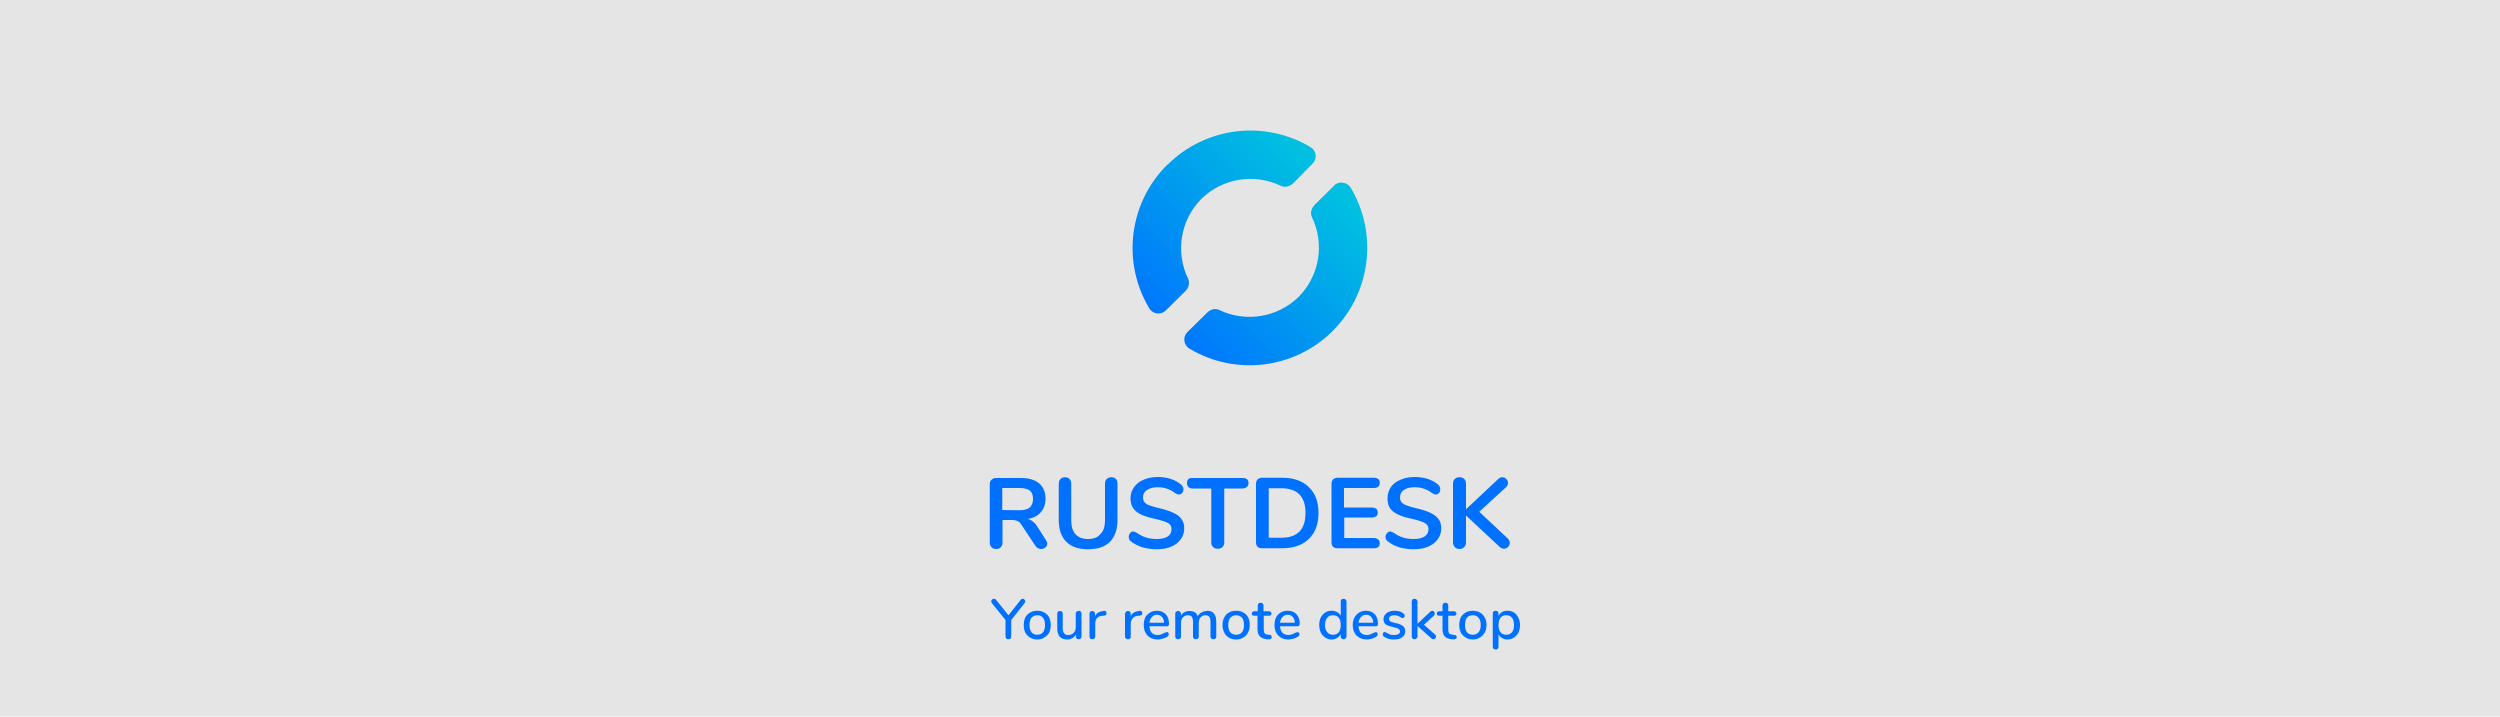
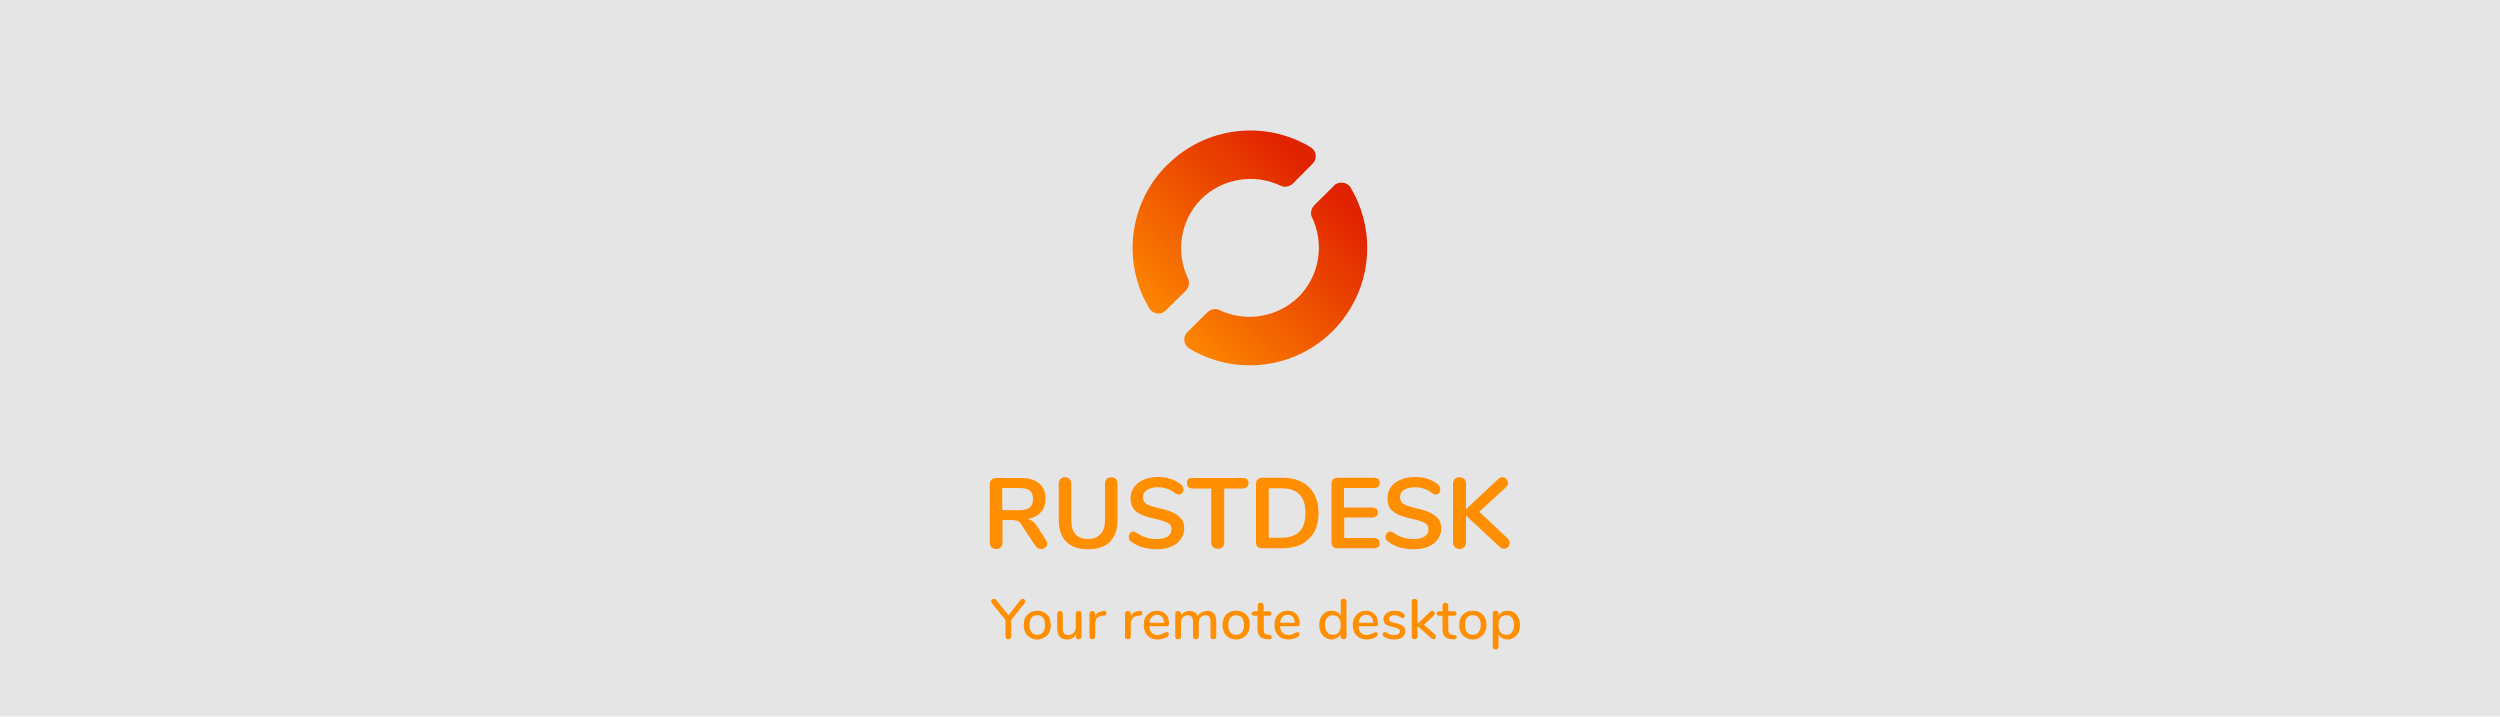
- <svg xmlns="http://www.w3.org/2000/svg" xmlns:xlink="http://www.w3.org/1999/xlink" xml:space="preserve" width="1000" height="286.6" style="clip-rule:evenodd;fill-rule:evenodd;stroke-linejoin:round;stroke-miterlimit:1.414">
-   <path d="M0 0h1000v286.6H0z" style="opacity:1;fill:#e5e5e5;fill-opacity:1;fill-rule:evenodd;stroke:none;stroke-width:.143px;stroke-linecap:butt;stroke-linejoin:miter;stroke-miterlimit:4;stroke-dasharray:none;stroke-dashoffset:0;stroke-opacity:1;marker:none" />
-   <defs>
-     <linearGradient xlink:href="#a" id="c" x1=".1" x2=".8" y1=".9" y2=".2" gradientTransform="matrix(94.00173 0 0 93.99768 453 52.2)" gradientUnits="userSpaceOnUse" />
-     <linearGradient id="a" x1=".1" x2=".8" y1=".9" y2=".2" gradientTransform="matrix(26.301 0 0 26.331 90.7 911.8)" gradientUnits="userSpaceOnUse">
-       <stop offset="0" stop-color="#004ba6" style="stop-color:#0071ff;stop-opacity:1" />
-       <stop offset="1" stop-color="#00bfe1" style="stop-color:#00bfe1;stop-opacity:1" />
-     </linearGradient>
-     <path id="b" d="M412.8 154.2h247V204h-247z" />
-   </defs>
-   <g style="clip-rule:evenodd;fill-rule:evenodd;stroke-linejoin:round;stroke-miterlimit:1.414">
-     <g style="font-size:40px;line-height:1.25;white-space:pre;shape-inside:url(#b);fill:#0071ff" transform="translate(-20 28.7)">
-       <path d="M438.4 187.4q.5.7.5 1.4 0 .9-.8 1.5-.7.6-1.7.6-.6 0-1.2-.3t-1-.9l-5.3-8q-.8-1.4-1.7-1.9-1-.5-2.4-.5H421v9q0 1.2-.7 1.9-.6.7-1.8.7-1.2 0-1.9-.7t-.7-2V165q0-1.2.7-1.8.7-.7 1.8-.7h10q4.8 0 7.3 2.2 2.5 2.1 2.5 6.1 0 3.3-1.9 5.4-1.8 2.1-5.2 2.7 1.2.3 2 1 1 .7 1.8 2zm-10.8-12q3 0 4.3-1.1 1.3-1.2 1.3-3.4 0-2.4-1.3-3.4-1.4-1-4.3-1h-6.7v8.8zm27.7 15.6q-5.8 0-8.8-3-3-3-3-8.8v-14.4q0-1.2.7-1.9.6-.7 1.8-.7 1.2 0 1.8.7.7.7.7 1.9v14.7q0 3.6 1.7 5.5 1.8 1.9 5 1.9 3.4 0 5-2 1.8-1.8 1.8-5.4v-14.7q0-1.2.7-1.9t1.8-.7q1.2 0 1.9.7.6.7.6 1.9v14.4q0 5.7-3 8.8-3 3-8.7 3zm27.4 0q-3 0-5.8-.8-2.7-.9-4.5-2.3-.9-.6-.9-1.9 0-.8.5-1.4.5-.7 1.2-.7t1.6.6q1.8 1.2 3.6 1.8 2 .6 4.2.6 3 0 4.5-1t1.5-3q0-1.6-1.4-2.4-1.5-.8-4.9-1.6-3.5-.7-5.7-1.7t-3.3-2.6q-1.1-1.5-1.1-4 0-2.4 1.4-4.4 1.4-2 3.8-3 2.6-1.1 5.7-1.1 5.7 0 9.3 3 .5.4.7.9.3.4.3 1 0 .9-.6 1.5-.4.6-1.1.6l-.8-.1-.9-.5q-1.6-1.2-3.2-1.7-1.5-.6-3.7-.6-2.7 0-4.3 1.1-1.6 1-1.6 3 0 1.7 1.4 2.6 1.4.8 4.8 1.6 3.5.8 5.7 1.8 2.3 1 3.4 2.5 1.2 1.5 1.2 3.8 0 2.5-1.4 4.4-1.3 1.9-3.9 3-2.4 1-5.7 1zm24.4-.2q-1.2 0-1.9-.7t-.7-1.8v-21.6h-7.3q-2.4 0-2.4-2.2t2.4-2H517q2.4 0 2.4 2t-2.4 2.2h-7.3v21.6q0 1.1-.7 1.8t-1.9.7zm17.8-.2q-1.2 0-1.9-.6-.6-.7-.6-1.8v-23.3q0-1.2.6-1.8.7-.7 1.9-.7h8q6.8 0 10.6 3.7 3.9 3.7 3.9 10.4t-3.9 10.4q-3.8 3.7-10.7 3.7zm7.6-4.2q9.7 0 9.7-9.9t-9.7-9.9h-5v19.8zm22.5 4.2q-1.1 0-1.8-.6-.6-.7-.6-1.8v-23.3q0-1.2.6-1.8.7-.7 1.8-.7h14.5q1.1 0 1.8.5.6.6.6 1.5 0 1-.6 1.6-.7.5-1.8.5h-11.9v7.8h11q1.2 0 1.9.5.6.5.6 1.5t-.6 1.5-1.8.5h-11v8.2h11.8q1.1 0 1.8.6.6.5.6 1.5t-.6 1.5-1.8.5zm30.5.4q-3.1 0-5.9-.8-2.7-.9-4.4-2.3-1-.6-1-1.9 0-.8.6-1.4.5-.7 1.2-.7t1.6.6q1.7 1.2 3.6 1.8 1.9.6 4.2.6 2.9 0 4.4-1 1.6-1 1.6-3 0-1.6-1.5-2.4-1.4-.8-4.8-1.6-3.5-.7-5.7-1.7t-3.4-2.6q-1-1.5-1-4 0-2.4 1.3-4.4 1.4-2 3.9-3 2.5-1.1 5.6-1.1 5.8 0 9.4 3 .5.4.7.9.2.4.2 1 0 .9-.5 1.5t-1.2.6l-.7-.1-.9-.5q-1.6-1.2-3.2-1.7-1.5-.6-3.8-.6-2.7 0-4.3 1.1-1.5 1-1.5 3 0 1.7 1.4 2.6 1.4.8 4.7 1.6 3.6.8 5.8 1.8 2.2 1 3.4 2.5 1.2 1.5 1.2 3.8 0 2.5-1.4 4.4-1.4 1.9-3.9 3-2.5 1-5.7 1zm37.6-4.3q.8.8.8 1.8 0 .9-.7 1.6-.7.7-1.6.7-1 0-1.9-.9l-13.3-12.4v10.8q0 1.1-.7 1.8-.7.8-1.9.8t-1.9-.8q-.7-.7-.7-1.8v-23.5q0-1.2.7-1.9t1.9-.7q1.2 0 1.9.7t.7 1.9V175l12.9-12.1q.7-.7 1.6-.7 1 0 1.6.7.7.7.7 1.6t-.8 1.7l-10.7 9.8z" aria-label="RUSTDESK" style="font-weight:700;font-family:Nunito;-inkscape-font-specification:&quot;Nunito Bold&quot;" />
+ <svg xmlns="http://www.w3.org/2000/svg" version="1.1" id="Layer_1" x="0px" y="0px" viewBox="0 0 1000 286.6" style="enable-background:new 0 0 1000 286.6;" xml:space="preserve">
+   <style type="text/css">
+ 	.st0{fill-rule:evenodd;clip-rule:evenodd;fill:#E5E5E5;}
+ 	.st1{fill-rule:evenodd;clip-rule:evenodd;fill:#FF8E00;}
+ 	.st2{fill-rule:evenodd;clip-rule:evenodd;fill:url(#SVGID_1_);}
+ </style>
+   <path class="st0" d="M0,0h1000v286.6H0V0z" />
+   <g>
+     <g transform="translate(-20 28.7)">
+       <path class="st1" d="M438.4,187.4c0.3,0.5,0.5,0.9,0.5,1.4c0,0.6-0.3,1.1-0.8,1.5c-0.5,0.4-1,0.6-1.7,0.6c-0.4,0-0.8-0.1-1.2-0.3    c-0.4-0.2-0.7-0.5-1-0.9l-5.3-8c-0.5-0.9-1.1-1.6-1.7-1.9c-0.7-0.3-1.5-0.5-2.4-0.5H421v9c0,0.8-0.2,1.4-0.7,1.9    c-0.4,0.5-1,0.7-1.8,0.7c-0.8,0-1.4-0.2-1.9-0.7c-0.5-0.5-0.7-1.1-0.7-2V165c0-0.8,0.2-1.4,0.7-1.8c0.5-0.5,1.1-0.7,1.8-0.7h10    c3.2,0,5.6,0.7,7.3,2.2c1.7,1.4,2.5,3.4,2.5,6.1c0,2.2-0.6,4-1.9,5.4c-1.2,1.4-2.9,2.3-5.2,2.7c0.8,0.2,1.5,0.5,2,1    c0.7,0.5,1.3,1.1,1.8,2L438.4,187.4z M427.6,175.4c2,0,3.4-0.4,4.3-1.1c0.9-0.8,1.3-1.9,1.3-3.4c0-1.6-0.4-2.7-1.3-3.4    c-0.9-0.7-2.4-1-4.3-1h-6.7v8.8L427.6,175.4z M455.3,191c-3.9,0-6.8-1-8.8-3s-3-4.9-3-8.8v-14.4c0-0.8,0.2-1.4,0.7-1.9    c0.4-0.5,1-0.7,1.8-0.7c0.8,0,1.4,0.2,1.8,0.7c0.5,0.5,0.7,1.1,0.7,1.9v14.7c0,2.4,0.6,4.2,1.7,5.5c1.2,1.3,2.9,1.9,5,1.9    c2.3,0,3.9-0.7,5-2c1.2-1.2,1.8-3,1.8-5.4v-14.7c0-0.8,0.2-1.4,0.7-1.9c0.5-0.5,1.1-0.7,1.8-0.7c0.8,0,1.4,0.2,1.9,0.7    c0.4,0.5,0.6,1.1,0.6,1.9v14.4c0,3.8-1,6.7-3,8.8C462,190,459.1,191,455.3,191z M482.7,191c-2,0-3.9-0.3-5.8-0.8    c-1.8-0.6-3.3-1.4-4.5-2.3c-0.6-0.4-0.9-1-0.9-1.9c0-0.5,0.2-1,0.5-1.4c0.3-0.5,0.7-0.7,1.2-0.7s1,0.2,1.6,0.6    c1.2,0.8,2.4,1.4,3.6,1.8c1.3,0.4,2.7,0.6,4.2,0.6c2,0,3.5-0.3,4.5-1s1.5-1.7,1.5-3c0-1.1-0.5-1.9-1.4-2.4c-1-0.5-2.6-1.1-4.9-1.6    c-2.3-0.5-4.2-1-5.7-1.7c-1.5-0.7-2.6-1.5-3.3-2.6c-0.7-1-1.1-2.3-1.1-4c0-1.6,0.5-3.1,1.4-4.4c0.9-1.3,2.2-2.3,3.8-3    c1.7-0.7,3.6-1.1,5.7-1.1c3.8,0,6.9,1,9.3,3c0.3,0.3,0.6,0.6,0.7,0.9c0.2,0.3,0.3,0.6,0.3,1c0,0.6-0.2,1.1-0.6,1.5    c-0.3,0.4-0.6,0.6-1.1,0.6l-0.8-0.1l-0.9-0.5c-1.1-0.8-2.1-1.4-3.2-1.7c-1-0.4-2.2-0.6-3.7-0.6c-1.8,0-3.2,0.4-4.3,1.1    c-1.1,0.7-1.6,1.7-1.6,3c0,1.1,0.5,2,1.4,2.6c0.9,0.5,2.5,1.1,4.8,1.6c2.3,0.5,4.2,1.1,5.7,1.8c1.5,0.7,2.7,1.5,3.4,2.5    c0.8,1,1.2,2.3,1.2,3.8c0,1.7-0.5,3.1-1.4,4.4c-0.9,1.3-2.2,2.3-3.9,3C486.8,190.7,484.9,191,482.7,191L482.7,191z M507.1,190.8    c-0.8,0-1.4-0.2-1.9-0.7s-0.7-1.1-0.7-1.8v-21.6h-7.3c-1.6,0-2.4-0.7-2.4-2.2s0.8-2.1,2.4-2H517c1.6,0,2.4,0.7,2.4,2    s-0.8,2.1-2.4,2.2h-7.3v21.6c0,0.7-0.2,1.3-0.7,1.8S507.9,190.8,507.1,190.8z M524.9,190.6c-0.8,0-1.4-0.2-1.9-0.6    c-0.4-0.5-0.6-1.1-0.6-1.8v-23.3c0-0.8,0.2-1.4,0.6-1.8c0.5-0.5,1.1-0.7,1.9-0.7h8c4.5,0,8.1,1.2,10.6,3.7    c2.6,2.5,3.9,5.9,3.9,10.4c0,4.5-1.3,7.9-3.9,10.4c-2.5,2.5-6.1,3.7-10.7,3.7L524.9,190.6z M532.5,186.4c6.5,0,9.7-3.3,9.7-9.9    c0-6.6-3.2-9.9-9.7-9.9h-5v19.8L532.5,186.4z M555,190.6c-0.7,0-1.3-0.2-1.8-0.6c-0.4-0.5-0.6-1.1-0.6-1.8v-23.3    c0-0.8,0.2-1.4,0.6-1.8c0.5-0.5,1.1-0.7,1.8-0.7h14.5c0.7,0,1.3,0.2,1.8,0.5c0.4,0.4,0.6,0.9,0.6,1.5c0,0.7-0.2,1.2-0.6,1.6    c-0.5,0.3-1.1,0.5-1.8,0.5h-11.9v7.8h11c0.8,0,1.4,0.2,1.9,0.5c0.4,0.3,0.6,0.8,0.6,1.5c0,0.7-0.2,1.2-0.6,1.5    c-0.4,0.3-1,0.5-1.8,0.5h-11v8.2h11.8c0.7,0,1.3,0.2,1.8,0.6c0.4,0.3,0.6,0.8,0.6,1.5c0,0.7-0.2,1.2-0.6,1.5    c-0.4,0.3-1,0.5-1.8,0.5H555z M585.5,191c-2.1,0-4-0.3-5.9-0.8c-1.8-0.6-3.3-1.4-4.4-2.3c-0.7-0.4-1-1-1-1.9c0-0.5,0.2-1,0.6-1.4    c0.3-0.5,0.7-0.7,1.2-0.7s1,0.2,1.6,0.6c1.1,0.8,2.3,1.4,3.6,1.8c1.3,0.4,2.7,0.6,4.2,0.6c1.9,0,3.4-0.3,4.4-1    c1.1-0.7,1.6-1.7,1.6-3c0-1.1-0.5-1.9-1.5-2.4c-0.9-0.5-2.5-1.1-4.8-1.6c-2.3-0.5-4.2-1-5.7-1.7c-1.5-0.7-2.6-1.5-3.4-2.6    c-0.7-1-1-2.3-1-4c0-1.6,0.4-3.1,1.3-4.4c0.9-1.3,2.2-2.3,3.9-3c1.7-0.7,3.5-1.1,5.6-1.1c3.9,0,7,1,9.4,3c0.3,0.3,0.6,0.6,0.7,0.9    c0.1,0.3,0.2,0.6,0.2,1c0,0.6-0.2,1.1-0.5,1.5c-0.3,0.4-0.7,0.6-1.2,0.6l-0.7-0.1l-0.9-0.5c-1.1-0.8-2.1-1.4-3.2-1.7    c-1-0.4-2.3-0.6-3.8-0.6c-1.8,0-3.2,0.4-4.3,1.1c-1,0.7-1.5,1.7-1.5,3c0,1.1,0.5,2,1.4,2.6c0.9,0.5,2.5,1.1,4.7,1.6    c2.4,0.5,4.3,1.1,5.8,1.8c1.5,0.7,2.6,1.5,3.4,2.5s1.2,2.3,1.2,3.8c0,1.7-0.5,3.1-1.4,4.4c-0.9,1.3-2.2,2.3-3.9,3    C589.5,190.7,587.6,191,585.5,191L585.5,191z M623.1,186.7c0.5,0.5,0.8,1.1,0.8,1.8c0,0.6-0.2,1.1-0.7,1.6s-1,0.7-1.6,0.7    c-0.7,0-1.3-0.3-1.9-0.9l-13.3-12.4v10.8c0,0.7-0.2,1.3-0.7,1.8c-0.5,0.5-1.1,0.8-1.9,0.8s-1.4-0.3-1.9-0.8    c-0.5-0.5-0.7-1.1-0.7-1.8v-23.5c0-0.8,0.2-1.4,0.7-1.9s1.1-0.7,1.9-0.7s1.4,0.2,1.9,0.7s0.7,1.1,0.7,1.9V175l12.9-12.1    c0.5-0.5,1-0.7,1.6-0.7c0.7,0,1.2,0.2,1.6,0.7c0.5,0.5,0.7,1,0.7,1.6s-0.3,1.2-0.8,1.7l-10.7,9.8L623.1,186.7z" />
    </g>
-     <g style="font-size:22.667px;line-height:1.25;fill:#0071ff">
-       <path d="M390.8 212.4q.3-.4.7-.4.5 0 .8.3.3.4.3.8t-.3.7l-5.3 6.7v6.5q0 .6-.4 1-.3.2-.8.2t-.8-.3q-.3-.3-.3-.9v-6.5l-5.4-6.7q-.3-.3-.3-.7 0-.5.3-.8.4-.3.8-.3.5 0 .8.4l5 6.2zm6.6 15.9q-1.6 0-2.9-.8-1.2-.7-1.9-2-.6-1.3-.6-3t.6-3q.7-1.3 2-2 1.2-.7 2.8-.7t2.8.7q1.3.7 2 2 .6 1.3.6 3t-.6 3q-.7 1.3-2 2-1.2.8-2.8.8zm0-1.9q1.5 0 2.3-1 .8-1 .8-2.9t-.8-2.9q-.8-1-2.3-1t-2.3 1q-.8 1-.8 3 0 1.8.8 2.8.8 1 2.3 1zm16.5-9.6q.6 0 .9.3.3.3.3.8v9.2q0 .5-.3.8-.4.3-.9.3t-.8-.3q-.2-.3-.2-.7v-.9q-.6 1-1.5 1.5-1 .5-2 .5-4 0-4-4.5V218q0-.5.2-.8.3-.3.9-.3.5 0 .8.3.3.3.3.8v5.9q0 1.3.6 2 .5.6 1.6.6 1.4 0 2.2-.9.8-.8.8-2.3V218q0-.5.3-.8.3-.3.8-.3zm10.2 0q1 0 1 1 0 .4-.2.7-.2.2-.9.3h-.6q-1.5.2-2.2 1-.6 1-.6 2.1v5.2q0 .6-.4.8-.3.3-.8.3t-.8-.3q-.3-.2-.3-.8V218q0-.5.3-.8.3-.3.8-.3t.8.3q.3.3.3.8v1q.4-1 1.3-1.5t2-.6zm14.3 0q1 0 1 1 0 .4-.2.7l-.9.3h-.7q-1.4.2-2 1-.8 1-.8 2.1v5.2q0 .6-.3.8-.3.3-.8.3t-.8-.3q-.4-.2-.4-.8V218q0-.5.4-.8.3-.3.8-.3t.8.3q.3.3.3.8v1q.4-1 1.3-1.5.8-.5 2-.6zm10.9 8.5q.3 0 .5.3.2.2.2.6 0 .6-.8 1.1-.8.5-1.8.7-.9.3-1.7.3-2.7 0-4.2-1.6-1.5-1.5-1.5-4.2 0-1.7.6-3 .7-1.3 2-2 1.1-.7 2.7-.7 2.2 0 3.5 1.4 1.3 1.4 1.3 3.8 0 1-.8 1h-7q.2 3.5 3.3 3.5.9 0 1.5-.3l1.3-.6.4-.1.5-.2zm-4-6.9q-1.3 0-2 .9-.9.8-1 2.3h5.8q0-1.5-.8-2.3-.7-.9-2-.9zm20-1.6q3.7 0 3.7 4.4v6q0 .4-.3.7-.3.3-.8.3t-.9-.3q-.3-.3-.3-.8v-5.9q0-1.3-.5-2-.5-.6-1.5-.6-1.3 0-2 .9-.7.8-.7 2.3v5.3q0 .5-.3.8-.4.3-.9.3t-.8-.3q-.3-.3-.3-.8v-5.9q0-1.3-.5-2-.5-.6-1.6-.6-1.2 0-2 .9-.7.8-.7 2.3v5.3q0 .5-.3.8-.3.3-.8.3t-.9-.3q-.3-.3-.3-.8V218q0-.5.3-.8.4-.3.9-.3.4 0 .7.3.4.3.4.8v.8q.5-1 1.3-1.4 1-.5 2-.5 1.3 0 2.2.5.8.5 1.2 1.6.5-1 1.5-1.5 1-.6 2.2-.6zm11.7 11.5q-1.7 0-3-.8-1.2-.7-1.8-2-.7-1.3-.7-3t.7-3q.6-1.3 1.9-2 1.2-.7 2.9-.7t2.8.7q1.3.7 2 2 .6 1.3.6 3t-.7 3q-.6 1.3-1.9 2-1.2.8-2.8.8zm0-1.9q1.5 0 2.3-1 .8-1 .8-2.9t-.8-2.9q-.9-1-2.3-1t-2.4 1q-.8 1-.8 3 0 1.8.8 2.8.8 1 2.4 1zm13.3 0q.5.1.7.3.2.2.2.6 0 .5-.3.7-.4.3-1 .2h-.7q-1.8-.2-2.7-1.1-1-1-1-3v-5.3h-1.3q-1 0-1-.9 0-.4.3-.6.3-.3.7-.3h1.4v-2.3q0-.5.3-.8.3-.3.8-.3t.9.3q.3.3.3.8v2.3h2.2q.5 0 .7.3.3.2.3.6 0 .4-.3.7-.2.2-.7.2H488v5.5q0 1 .4 1.6.5.4 1.4.5zm11.2-1q.4 0 .6.2.2.2.2.6 0 .6-.8 1.1-.8.5-1.8.7-1 .3-1.8.3-2.6 0-4.1-1.6-1.5-1.5-1.5-4.2 0-1.7.6-3 .7-1.3 1.9-2t2.8-.7q2.2 0 3.5 1.4 1.3 1.4 1.3 3.8 0 1-.9 1h-7q.3 3.5 3.4 3.5.9 0 1.5-.3l1.3-.6.3-.1.5-.2zm-3.9-7q-1.3 0-2.1.9-.8.8-1 2.3h5.9q0-1.5-.8-2.3-.7-.9-2-.9zm22.3-6.4q.5 0 .8.3.4.3.4.8v14q0 .5-.4.8-.3.3-.8.3t-.8-.3q-.3-.3-.3-.8v-1q-.5 1-1.5 1.6-1 .6-2.2.6-1.4 0-2.5-.8-1.1-.7-1.8-2-.6-1.3-.6-3 0-1.8.6-3 .7-1.3 1.8-2 1-.7 2.5-.7 1.3 0 2.2.5 1 .5 1.5 1.5V213q0-.4.3-.7.3-.3.8-.3zm-4.2 14.4q1.5 0 2.3-1 .8-1 .8-2.9t-.8-2.9q-.8-1-2.3-1t-2.3 1q-.9 1-.9 2.9 0 1.8.9 2.9.8 1 2.3 1zm17.2-1q.3 0 .5.2t.2.6q0 .6-.8 1.1-.8.5-1.7.7-1 .3-1.8.3-2.6 0-4.2-1.6-1.5-1.5-1.5-4.2 0-1.7.7-3t1.9-2q1.2-.7 2.7-.7 2.2 0 3.5 1.4 1.3 1.4 1.3 3.8 0 1-.8 1h-7q.2 3.5 3.4 3.5.8 0 1.4-.3.7-.2 1.3-.6l.4-.1.5-.2zm-4-7q-1.2 0-2 .9-.8.8-1 2.3h5.9q-.1-1.5-.8-2.3-.7-.9-2-.9zm11.2 9.9q-2.3 0-3.8-1-.4-.2-.6-.5l-.1-.6q0-.4.2-.6.2-.3.5-.3t1 .4l1.2.6q.7.2 1.7.2t1.7-.4q.6-.4.6-1 0-.5-.3-.8-.2-.3-.8-.5l-1.7-.5q-2-.4-3-1.1-.8-.8-.8-2 0-1 .6-1.8t1.6-1.2q1-.4 2.2-.4 1 0 1.8.2.9.2 1.5.7.8.5.8 1.1 0 .4-.3.7-.2.2-.5.2h-.4q-.2 0-.5-.4l-1.2-.5q-.5-.2-1.3-.2-1 0-1.5.4-.6.4-.6 1 0 .7.5 1 .6.4 2 .7 1.6.3 2.4.8.9.4 1.2 1 .4.6.4 1.5 0 1.5-1.2 2.4-1.2.9-3.3.9zm16.4-2q.4.3.4.8t-.3.8q-.3.3-.7.3-.5 0-.8-.3l-5.6-5v4.2q0 .5-.4.8-.3.3-.8.3t-.8-.3q-.3-.3-.3-.8v-14q0-.5.3-.8.3-.3.8-.3t.8.3q.4.3.4.8v8.9l5.1-4.8q.4-.4.8-.4t.7.3q.3.4.3.8t-.3.8l-4 3.7zm7.7.2q.5 0 .7.2.3.2.3.6 0 .5-.4.7-.3.3-1 .2h-.6q-1.9-.2-2.8-1.1-.9-1-.9-3v-5.3h-1.3q-1 0-1-.9 0-.4.2-.6.3-.3.8-.3h1.3v-2.3q0-.5.3-.8.3-.3.9-.3.5 0 .8.3.3.3.3.8v2.3h2.3q.4 0 .7.3.3.2.3.6 0 .4-.3.7-.3.2-.7.2h-2.3v5.5q0 1 .4 1.6.5.4 1.4.5zm7.4 1.8q-1.6 0-2.8-.8-1.3-.7-2-2-.6-1.3-.6-3t.6-3q.7-1.3 2-2 1.2-.7 2.8-.7t2.9.7q1.2.7 1.9 2t.7 3q0 1.7-.7 3t-2 2q-1.1.8-2.8.8zm0-1.9q1.5 0 2.3-1 .9-1 .9-2.9t-.9-2.9q-.8-1-2.3-1t-2.3 1q-.8 1-.8 3 0 1.8.8 2.8.8 1 2.3 1zm14-9.6q1.4 0 2.5.7t1.7 2q.7 1.3.7 3 0 1.8-.6 3t-1.8 2q-1.1.8-2.6.8-1.2 0-2.2-.6-.9-.5-1.4-1.5v5q0 .5-.3.8-.3.3-.8.3t-.9-.3q-.3-.3-.3-.8v-13.3q0-.5.3-.8.3-.3.9-.3.5 0 .8.3.3.3.3.8v1q.5-1 1.4-1.6 1-.5 2.2-.5zm-.6 9.6q1.5 0 2.3-1 .8-1 .8-2.8 0-2-.8-3t-2.3-1q-1.5 0-2.3 1-.8 1-.8 3 0 1.8.8 2.8.8 1 2.3 1z" aria-label="Your remote desktop" style="font-weight:600;font-family:Nunito;-inkscape-font-specification:&quot;Nunito Semi-Bold&quot;" transform="translate(17.5 27.5)" />
+     <g>
+       <path class="st1" d="M408.3,239.9c0.2-0.3,0.4-0.4,0.7-0.4c0.3,0,0.6,0.1,0.8,0.3c0.2,0.3,0.3,0.5,0.3,0.8s-0.1,0.5-0.3,0.7    l-5.3,6.7v6.5c0,0.4-0.1,0.7-0.4,1c-0.2,0.1-0.5,0.2-0.8,0.2c-0.3,0-0.6-0.1-0.8-0.3c-0.2-0.2-0.3-0.5-0.3-0.9V248l-5.4-6.7    c-0.2-0.2-0.3-0.4-0.3-0.7c0-0.3,0.1-0.6,0.3-0.8c0.3-0.2,0.5-0.3,0.8-0.3c0.3,0,0.6,0.1,0.8,0.4l5,6.2L408.3,239.9z M414.9,255.8    c-1.1,0-2-0.3-2.9-0.8c-0.8-0.5-1.4-1.1-1.9-2c-0.4-0.9-0.6-1.9-0.6-3s0.2-2.1,0.6-3c0.5-0.9,1.1-1.5,2-2c0.8-0.5,1.7-0.7,2.8-0.7    s2,0.2,2.8,0.7c0.9,0.5,1.5,1.1,2,2c0.4,0.9,0.6,1.9,0.6,3c0,1.1-0.2,2.1-0.6,3c-0.5,0.9-1.1,1.5-2,2    C416.9,255.5,416,255.8,414.9,255.8z M414.9,253.9c1,0,1.8-0.3,2.3-1c0.5-0.7,0.8-1.6,0.8-2.9s-0.3-2.2-0.8-2.9    c-0.5-0.7-1.3-1-2.3-1c-1,0-1.8,0.3-2.3,1c-0.5,0.7-0.8,1.7-0.8,3c0,1.2,0.3,2.1,0.8,2.8C413.1,253.6,413.9,253.9,414.9,253.9    L414.9,253.9z M431.4,244.3c0.4,0,0.7,0.1,0.9,0.3c0.2,0.2,0.3,0.5,0.3,0.8v9.2c0,0.3-0.1,0.6-0.3,0.8c-0.3,0.2-0.6,0.3-0.9,0.3    c-0.3,0-0.6-0.1-0.8-0.3c-0.1-0.2-0.2-0.4-0.2-0.7v-0.9c-0.4,0.7-0.9,1.2-1.5,1.5c-0.7,0.3-1.3,0.5-2,0.5c-2.7,0-4-1.5-4-4.5v-5.8    c0-0.3,0.1-0.6,0.2-0.8c0.2-0.2,0.5-0.3,0.9-0.3c0.3,0,0.6,0.1,0.8,0.3c0.2,0.2,0.3,0.5,0.3,0.8v5.9c0,0.9,0.2,1.5,0.6,2    c0.3,0.4,0.9,0.6,1.6,0.6c0.9,0,1.7-0.3,2.2-0.9c0.5-0.5,0.8-1.3,0.8-2.3v-5.3c0-0.3,0.1-0.6,0.3-0.8c0.2-0.2,0.5-0.3,0.8-0.3    L431.4,244.3z M441.6,244.3c0.7,0,1,0.3,1,1c0,0.3-0.1,0.5-0.2,0.7c-0.1,0.1-0.4,0.2-0.9,0.3h-0.6c-1,0.1-1.7,0.5-2.2,1    c-0.4,0.7-0.6,1.4-0.6,2.1v5.2c0,0.4-0.1,0.7-0.4,0.8c-0.2,0.2-0.5,0.3-0.8,0.3c-0.3,0-0.6-0.1-0.8-0.3c-0.2-0.1-0.3-0.4-0.3-0.8    v-9.1c0-0.3,0.1-0.6,0.3-0.8c0.2-0.2,0.5-0.3,0.8-0.3c0.3,0,0.6,0.1,0.8,0.3c0.2,0.2,0.3,0.5,0.3,0.8v1c0.3-0.7,0.7-1.2,1.3-1.5    c0.6-0.3,1.3-0.5,2-0.6L441.6,244.3z M455.9,244.3c0.7,0,1,0.3,1,1c0,0.3-0.1,0.5-0.2,0.7l-0.9,0.3h-0.7c-0.9,0.1-1.6,0.5-2,1    c-0.5,0.7-0.8,1.4-0.8,2.1v5.2c0,0.4-0.1,0.7-0.3,0.8c-0.2,0.2-0.5,0.3-0.8,0.3c-0.3,0-0.6-0.1-0.8-0.3c-0.3-0.1-0.4-0.4-0.4-0.8    v-9.1c0-0.3,0.1-0.6,0.4-0.8c0.2-0.2,0.5-0.3,0.8-0.3c0.3,0,0.6,0.1,0.8,0.3c0.2,0.2,0.3,0.5,0.3,0.8v1c0.3-0.7,0.7-1.2,1.3-1.5    c0.5-0.3,1.2-0.5,2-0.6L455.9,244.3z M466.8,252.8c0.2,0,0.4,0.1,0.5,0.3c0.1,0.1,0.2,0.3,0.2,0.6c0,0.4-0.3,0.8-0.8,1.1    c-0.5,0.3-1.1,0.6-1.8,0.7c-0.6,0.2-1.2,0.3-1.7,0.3c-1.8,0-3.2-0.5-4.2-1.6c-1-1-1.5-2.4-1.5-4.2c0-1.1,0.2-2.1,0.6-3    c0.5-0.9,1.1-1.5,2-2c0.7-0.5,1.6-0.7,2.7-0.7c1.5,0,2.6,0.5,3.5,1.4c0.9,0.9,1.3,2.2,1.3,3.8c0,0.7-0.3,1-0.8,1h-7    c0.1,2.3,1.2,3.5,3.3,3.5c0.6,0,1.1-0.1,1.5-0.3l1.3-0.6l0.4-0.1L466.8,252.8z M462.8,245.9c-0.9,0-1.5,0.3-2,0.9    c-0.6,0.5-0.9,1.3-1,2.3h5.8c0-1-0.3-1.8-0.8-2.3C464.3,246.2,463.7,245.9,462.8,245.9z M482.8,244.3c2.5,0,3.7,1.5,3.7,4.4v6    c0,0.3-0.1,0.5-0.3,0.7c-0.2,0.2-0.5,0.3-0.8,0.3c-0.3,0-0.6-0.1-0.9-0.3c-0.2-0.2-0.3-0.5-0.3-0.8v-5.9c0-0.9-0.2-1.5-0.5-2    c-0.3-0.4-0.8-0.6-1.5-0.6c-0.9,0-1.5,0.3-2,0.9c-0.5,0.5-0.7,1.3-0.7,2.3v5.3c0,0.3-0.1,0.6-0.3,0.8c-0.3,0.2-0.6,0.3-0.9,0.3    c-0.3,0-0.6-0.1-0.8-0.3c-0.2-0.2-0.3-0.5-0.3-0.8v-5.9c0-0.9-0.2-1.5-0.5-2c-0.3-0.4-0.9-0.6-1.6-0.6c-0.8,0-1.5,0.3-2,0.9    c-0.5,0.5-0.7,1.3-0.7,2.3v5.3c0,0.3-0.1,0.6-0.3,0.8c-0.2,0.2-0.5,0.3-0.8,0.3c-0.3,0-0.6-0.1-0.9-0.3c-0.2-0.2-0.3-0.5-0.3-0.8    v-9.1c0-0.3,0.1-0.6,0.3-0.8c0.3-0.2,0.6-0.3,0.9-0.3c0.3,0,0.5,0.1,0.7,0.3c0.3,0.2,0.4,0.5,0.4,0.8v0.8c0.3-0.7,0.8-1.1,1.3-1.4    c0.7-0.3,1.3-0.5,2-0.5c0.9,0,1.6,0.2,2.2,0.5c0.5,0.3,0.9,0.9,1.2,1.6c0.3-0.7,0.8-1.2,1.5-1.5c0.7-0.4,1.4-0.6,2.2-0.6    L482.8,244.3z M494.5,255.8c-1.1,0-2.1-0.3-3-0.8c-0.8-0.5-1.4-1.1-1.8-2c-0.5-0.9-0.7-1.9-0.7-3s0.2-2.1,0.7-3    c0.4-0.9,1-1.5,1.9-2c0.8-0.5,1.8-0.7,2.9-0.7s2.1,0.2,2.8,0.7c0.9,0.5,1.5,1.1,2,2c0.4,0.9,0.6,1.9,0.6,3s-0.2,2.1-0.7,3    c-0.4,0.9-1,1.5-1.9,2C496.5,255.5,495.6,255.8,494.5,255.8z M494.5,253.9c1,0,1.8-0.3,2.3-1c0.5-0.7,0.8-1.6,0.8-2.9    s-0.3-2.2-0.8-2.9c-0.6-0.7-1.4-1-2.3-1c-0.9,0-1.7,0.3-2.4,1c-0.5,0.7-0.8,1.7-0.8,3c0,1.2,0.3,2.1,0.8,2.8    C492.6,253.6,493.4,253.9,494.5,253.9L494.5,253.9z M507.8,253.9c0.3,0.1,0.6,0.2,0.7,0.3s0.2,0.3,0.2,0.6c0,0.3-0.1,0.6-0.3,0.7    c-0.3,0.2-0.6,0.3-1,0.2h-0.7c-1.2-0.1-2.1-0.5-2.7-1.1c-0.7-0.7-1-1.7-1-3v-5.3h-1.3c-0.7,0-1-0.3-1-0.9c0-0.3,0.1-0.5,0.3-0.6    c0.2-0.2,0.4-0.3,0.7-0.3h1.4v-2.3c0-0.3,0.1-0.6,0.3-0.8c0.2-0.2,0.5-0.3,0.8-0.3c0.3,0,0.6,0.1,0.9,0.3c0.2,0.2,0.3,0.5,0.3,0.8    v2.3h2.2c0.3,0,0.6,0.1,0.7,0.3c0.2,0.1,0.3,0.3,0.3,0.6s-0.1,0.5-0.3,0.7c-0.1,0.1-0.4,0.2-0.7,0.2h-2.1v5.5    c0,0.7,0.1,1.2,0.4,1.6c0.3,0.3,0.8,0.4,1.4,0.5H507.8z M519,252.9c0.3,0,0.5,0.1,0.6,0.2c0.1,0.1,0.2,0.3,0.2,0.6    c0,0.4-0.3,0.8-0.8,1.1c-0.5,0.3-1.1,0.6-1.8,0.7c-0.7,0.2-1.3,0.3-1.8,0.3c-1.7,0-3.1-0.5-4.1-1.6c-1-1-1.5-2.4-1.5-4.2    c0-1.1,0.2-2.1,0.6-3c0.5-0.9,1.1-1.5,1.9-2c0.8-0.5,1.7-0.7,2.8-0.7c1.5,0,2.6,0.5,3.5,1.4c0.9,0.9,1.3,2.2,1.3,3.8    c0,0.7-0.3,1-0.9,1h-7c0.2,2.3,1.3,3.5,3.4,3.5c0.6,0,1.1-0.1,1.5-0.3l1.3-0.6l0.3-0.1l0.5-0.2V252.9z M515.1,245.9    c-0.9,0-1.6,0.3-2.1,0.9c-0.5,0.5-0.9,1.3-1,2.3h5.9c0-1-0.3-1.8-0.8-2.3C516.6,246.2,516,245.9,515.1,245.9z M537.4,239.5    c0.3,0,0.6,0.1,0.8,0.3c0.3,0.2,0.4,0.5,0.4,0.8v14c0,0.3-0.1,0.6-0.4,0.8c-0.2,0.2-0.5,0.3-0.8,0.3s-0.6-0.1-0.8-0.3    c-0.2-0.2-0.3-0.5-0.3-0.8v-1c-0.3,0.7-0.8,1.2-1.5,1.6s-1.4,0.6-2.2,0.6c-0.9,0-1.8-0.3-2.5-0.8c-0.7-0.5-1.3-1.1-1.8-2    c-0.4-0.9-0.6-1.9-0.6-3c0-1.2,0.2-2.2,0.6-3c0.5-0.9,1.1-1.5,1.8-2c0.7-0.5,1.5-0.7,2.5-0.7c0.9,0,1.6,0.2,2.2,0.5    c0.7,0.3,1.2,0.8,1.5,1.5v-5.8c0-0.3,0.1-0.5,0.3-0.7C536.8,239.6,537.1,239.5,537.4,239.5z M533.2,253.9c1,0,1.8-0.3,2.3-1    c0.5-0.7,0.8-1.6,0.8-2.9s-0.3-2.2-0.8-2.9c-0.5-0.7-1.3-1-2.3-1c-1,0-1.8,0.3-2.3,1c-0.6,0.7-0.9,1.6-0.9,2.9    c0,1.2,0.3,2.2,0.9,2.9C531.4,253.6,532.2,253.9,533.2,253.9z M550.4,252.9c0.2,0,0.4,0.1,0.5,0.2s0.2,0.3,0.2,0.6    c0,0.4-0.3,0.8-0.8,1.1c-0.5,0.3-1.1,0.6-1.7,0.7c-0.7,0.2-1.3,0.3-1.8,0.3c-1.7,0-3.1-0.5-4.2-1.6c-1-1-1.5-2.4-1.5-4.2    c0-1.1,0.2-2.1,0.7-3s1.1-1.5,1.9-2s1.7-0.7,2.7-0.7c1.5,0,2.6,0.5,3.5,1.4c0.9,0.9,1.3,2.2,1.3,3.8c0,0.7-0.3,1-0.8,1h-7    c0.1,2.3,1.3,3.5,3.4,3.5c0.5,0,1-0.1,1.4-0.3c0.5-0.1,0.9-0.3,1.3-0.6l0.4-0.1l0.5-0.2L550.4,252.9z M546.4,245.9    c-0.8,0-1.5,0.3-2,0.9c-0.5,0.5-0.9,1.3-1,2.3h5.9c-0.1-1-0.3-1.8-0.8-2.3c-0.5-0.6-1.1-0.9-2-0.9H546.4z M557.6,255.8    c-1.5,0-2.8-0.3-3.8-1c-0.3-0.1-0.5-0.3-0.6-0.5l-0.1-0.6c0-0.3,0.1-0.5,0.2-0.6c0.1-0.2,0.3-0.3,0.5-0.3c0.2,0,0.5,0.1,1,0.4    l1.2,0.6c0.5,0.1,1,0.2,1.7,0.2c0.7,0,1.2-0.1,1.7-0.4c0.4-0.3,0.6-0.6,0.6-1c0-0.3-0.1-0.6-0.3-0.8c-0.1-0.2-0.4-0.4-0.8-0.5    l-1.7-0.5c-1.3-0.3-2.3-0.6-3-1.1c-0.5-0.5-0.8-1.2-0.8-2c0-0.7,0.2-1.3,0.6-1.8s0.9-0.9,1.6-1.2s1.4-0.4,2.2-0.4    c0.7,0,1.3,0.1,1.8,0.2c0.6,0.1,1.1,0.4,1.5,0.7c0.5,0.3,0.8,0.7,0.8,1.1c0,0.3-0.1,0.5-0.3,0.7c-0.1,0.1-0.3,0.2-0.5,0.2h-0.4    c-0.1,0-0.3-0.1-0.5-0.4l-1.2-0.5c-0.3-0.1-0.8-0.2-1.3-0.2c-0.7,0-1.2,0.1-1.5,0.4c-0.4,0.3-0.6,0.6-0.6,1c0,0.5,0.2,0.8,0.5,1    c0.4,0.3,1.1,0.5,2,0.7c1.1,0.2,1.9,0.5,2.4,0.8c0.6,0.3,1,0.6,1.2,1c0.3,0.4,0.4,0.9,0.4,1.5c0,1-0.4,1.8-1.2,2.4    S559,255.8,557.6,255.8L557.6,255.8z M574,253.8c0.3,0.2,0.4,0.5,0.4,0.8c0,0.3-0.1,0.6-0.3,0.8s-0.4,0.3-0.7,0.3    c-0.3,0-0.6-0.1-0.8-0.3l-5.6-5v4.2c0,0.3-0.1,0.6-0.4,0.8c-0.2,0.2-0.5,0.3-0.8,0.3c-0.3,0-0.6-0.1-0.8-0.3s-0.3-0.5-0.3-0.8v-14    c0-0.3,0.1-0.6,0.3-0.8s0.5-0.3,0.8-0.3c0.3,0,0.6,0.1,0.8,0.3c0.3,0.2,0.4,0.5,0.4,0.8v8.9l5.1-4.8c0.3-0.3,0.5-0.4,0.8-0.4    c0.3,0,0.5,0.1,0.7,0.3c0.2,0.3,0.3,0.5,0.3,0.8s-0.1,0.5-0.3,0.8l-4,3.7L574,253.8z M581.7,254c0.3,0,0.6,0.1,0.7,0.2    c0.2,0.1,0.3,0.3,0.3,0.6c0,0.3-0.1,0.6-0.4,0.7c-0.2,0.2-0.5,0.3-1,0.2h-0.6c-1.3-0.1-2.2-0.5-2.8-1.1c-0.6-0.7-0.9-1.7-0.9-3    v-5.3h-1.3c-0.7,0-1-0.3-1-0.9c0-0.3,0.1-0.5,0.2-0.6c0.2-0.2,0.5-0.3,0.8-0.3h1.3v-2.3c0-0.3,0.1-0.6,0.3-0.8s0.5-0.3,0.9-0.3    c0.3,0,0.6,0.1,0.8,0.3c0.2,0.2,0.3,0.5,0.3,0.8v2.3h2.3c0.3,0,0.5,0.1,0.7,0.3c0.2,0.1,0.3,0.3,0.3,0.6c0,0.3-0.1,0.5-0.3,0.7    c-0.2,0.1-0.4,0.2-0.7,0.2h-2.3v5.5c0,0.7,0.1,1.2,0.4,1.6c0.3,0.3,0.8,0.4,1.4,0.5L581.7,254z M589.1,255.8c-1.1,0-2-0.3-2.8-0.8    c-0.9-0.5-1.5-1.1-2-2c-0.4-0.9-0.6-1.9-0.6-3s0.2-2.1,0.6-3c0.5-0.9,1.1-1.5,2-2c0.8-0.5,1.7-0.7,2.8-0.7s2,0.2,2.9,0.7    c0.8,0.5,1.4,1.1,1.9,2s0.7,1.9,0.7,3s-0.2,2.1-0.7,3s-1.1,1.5-2,2C591.2,255.5,590.2,255.8,589.1,255.8L589.1,255.8z     M589.1,253.9c1,0,1.8-0.3,2.3-1c0.6-0.7,0.9-1.6,0.9-2.9s-0.3-2.2-0.9-2.9c-0.5-0.7-1.3-1-2.3-1c-1,0-1.8,0.3-2.3,1    c-0.5,0.7-0.8,1.7-0.8,3c0,1.2,0.3,2.1,0.8,2.8C587.3,253.6,588.1,253.9,589.1,253.9L589.1,253.9z M603.1,244.3    c0.9,0,1.8,0.2,2.5,0.7c0.7,0.5,1.3,1.1,1.7,2c0.5,0.9,0.7,1.9,0.7,3c0,1.2-0.2,2.2-0.6,3c-0.4,0.8-1,1.5-1.8,2    c-0.7,0.5-1.6,0.8-2.6,0.8c-0.8,0-1.5-0.2-2.2-0.6c-0.6-0.3-1.1-0.8-1.4-1.5v5c0,0.3-0.1,0.6-0.3,0.8c-0.2,0.2-0.5,0.3-0.8,0.3    s-0.6-0.1-0.9-0.3c-0.2-0.2-0.3-0.5-0.3-0.8v-13.3c0-0.3,0.1-0.6,0.3-0.8s0.5-0.3,0.9-0.3c0.3,0,0.6,0.1,0.8,0.3    c0.2,0.2,0.3,0.5,0.3,0.8v1c0.3-0.7,0.8-1.2,1.4-1.6C601.5,244.5,602.2,244.3,603.1,244.3L603.1,244.3z M602.5,253.9    c1,0,1.8-0.3,2.3-1c0.5-0.7,0.8-1.6,0.8-2.8c0-1.3-0.3-2.3-0.8-3c-0.5-0.7-1.3-1-2.3-1s-1.8,0.3-2.3,1c-0.5,0.7-0.8,1.7-0.8,3    c0,1.2,0.3,2.1,0.8,2.8C600.7,253.6,601.5,253.9,602.5,253.9z" />
    </g>
  </g>
-   <path fill="url(#b)" d="m533.7 74.2-7.7 7.6c-1.4 1.3-2 3.2-1.3 4.9a28 28 0 0 1-5.2 32 28.1 28.1 0 0 1-32 5.2c-1.7-.7-3.5 0-4.7 1.2l-7.9 7.8a4.2 4.2 0 0 0 .8 6.5 47 47 0 0 0 64.6-64.3 4.2 4.2 0 0 0-3-2 4.2 4.2 0 0 0-3.6 1zM467 65.8a46.9 46.9 0 0 0-7.3 57.5 4.2 4.2 0 0 0 6.6.9l7.7-7.6c1.4-1.3 2-3.2 1.3-5a28 28 0 0 1 5.2-32 28.1 28.1 0 0 1 32-5.2c1.6.7 3.5.1 4.7-1l7.9-8a4.2 4.2 0 0 0-.8-6.5 47 47 0 0 0-57.4 7.1z" style="isolation:isolate;fill:url(#c);stroke-width:.988" />
+   <linearGradient id="SVGID_1_" gradientUnits="userSpaceOnUse" x1="-454.017" y1="678.888" x2="-453.317" y2="679.587" gradientTransform="matrix(94.0017 0 0 -93.9977 43140.797 63950.613)">
+     <stop offset="0" style="stop-color:#FF8E00" />
+     <stop offset="1" style="stop-color:#E12200" />
+   </linearGradient>
+   <path class="st2" d="M533.7,74.2l-7.7,7.6c-1.4,1.3-2,3.2-1.3,4.9c5.2,10.7,3.2,23.5-5.2,32c-8.5,8.3-21.3,10.4-32,5.2  c-1.7-0.7-3.5,0-4.7,1.2l-7.9,7.8c-1.6,1.7-1.6,4.3,0.1,5.9c0.2,0.2,0.5,0.4,0.7,0.6c22.3,13.4,51.1,6.2,64.5-16.1  c8.9-14.8,8.9-33.3,0.1-48.2c-0.6-1.1-1.8-1.8-3-2c-1.3-0.2-2.6,0.1-3.6,1V74.2z M467,65.8c-15.4,15.2-18.4,38.9-7.3,57.5  c1.2,2,3.7,2.7,5.7,1.6c0.3-0.2,0.6-0.4,0.9-0.7l7.7-7.6c1.4-1.3,2-3.2,1.3-5c-5.2-10.7-3.2-23.5,5.2-32c8.5-8.3,21.3-10.4,32-5.2  c1.6,0.7,3.5,0.1,4.7-1l7.9-8c1.6-1.7,1.6-4.3-0.1-5.9c-0.2-0.2-0.5-0.4-0.7-0.6c-18.5-11.1-42.2-8.2-57.4,7.1L467,65.8z" />
</svg>
